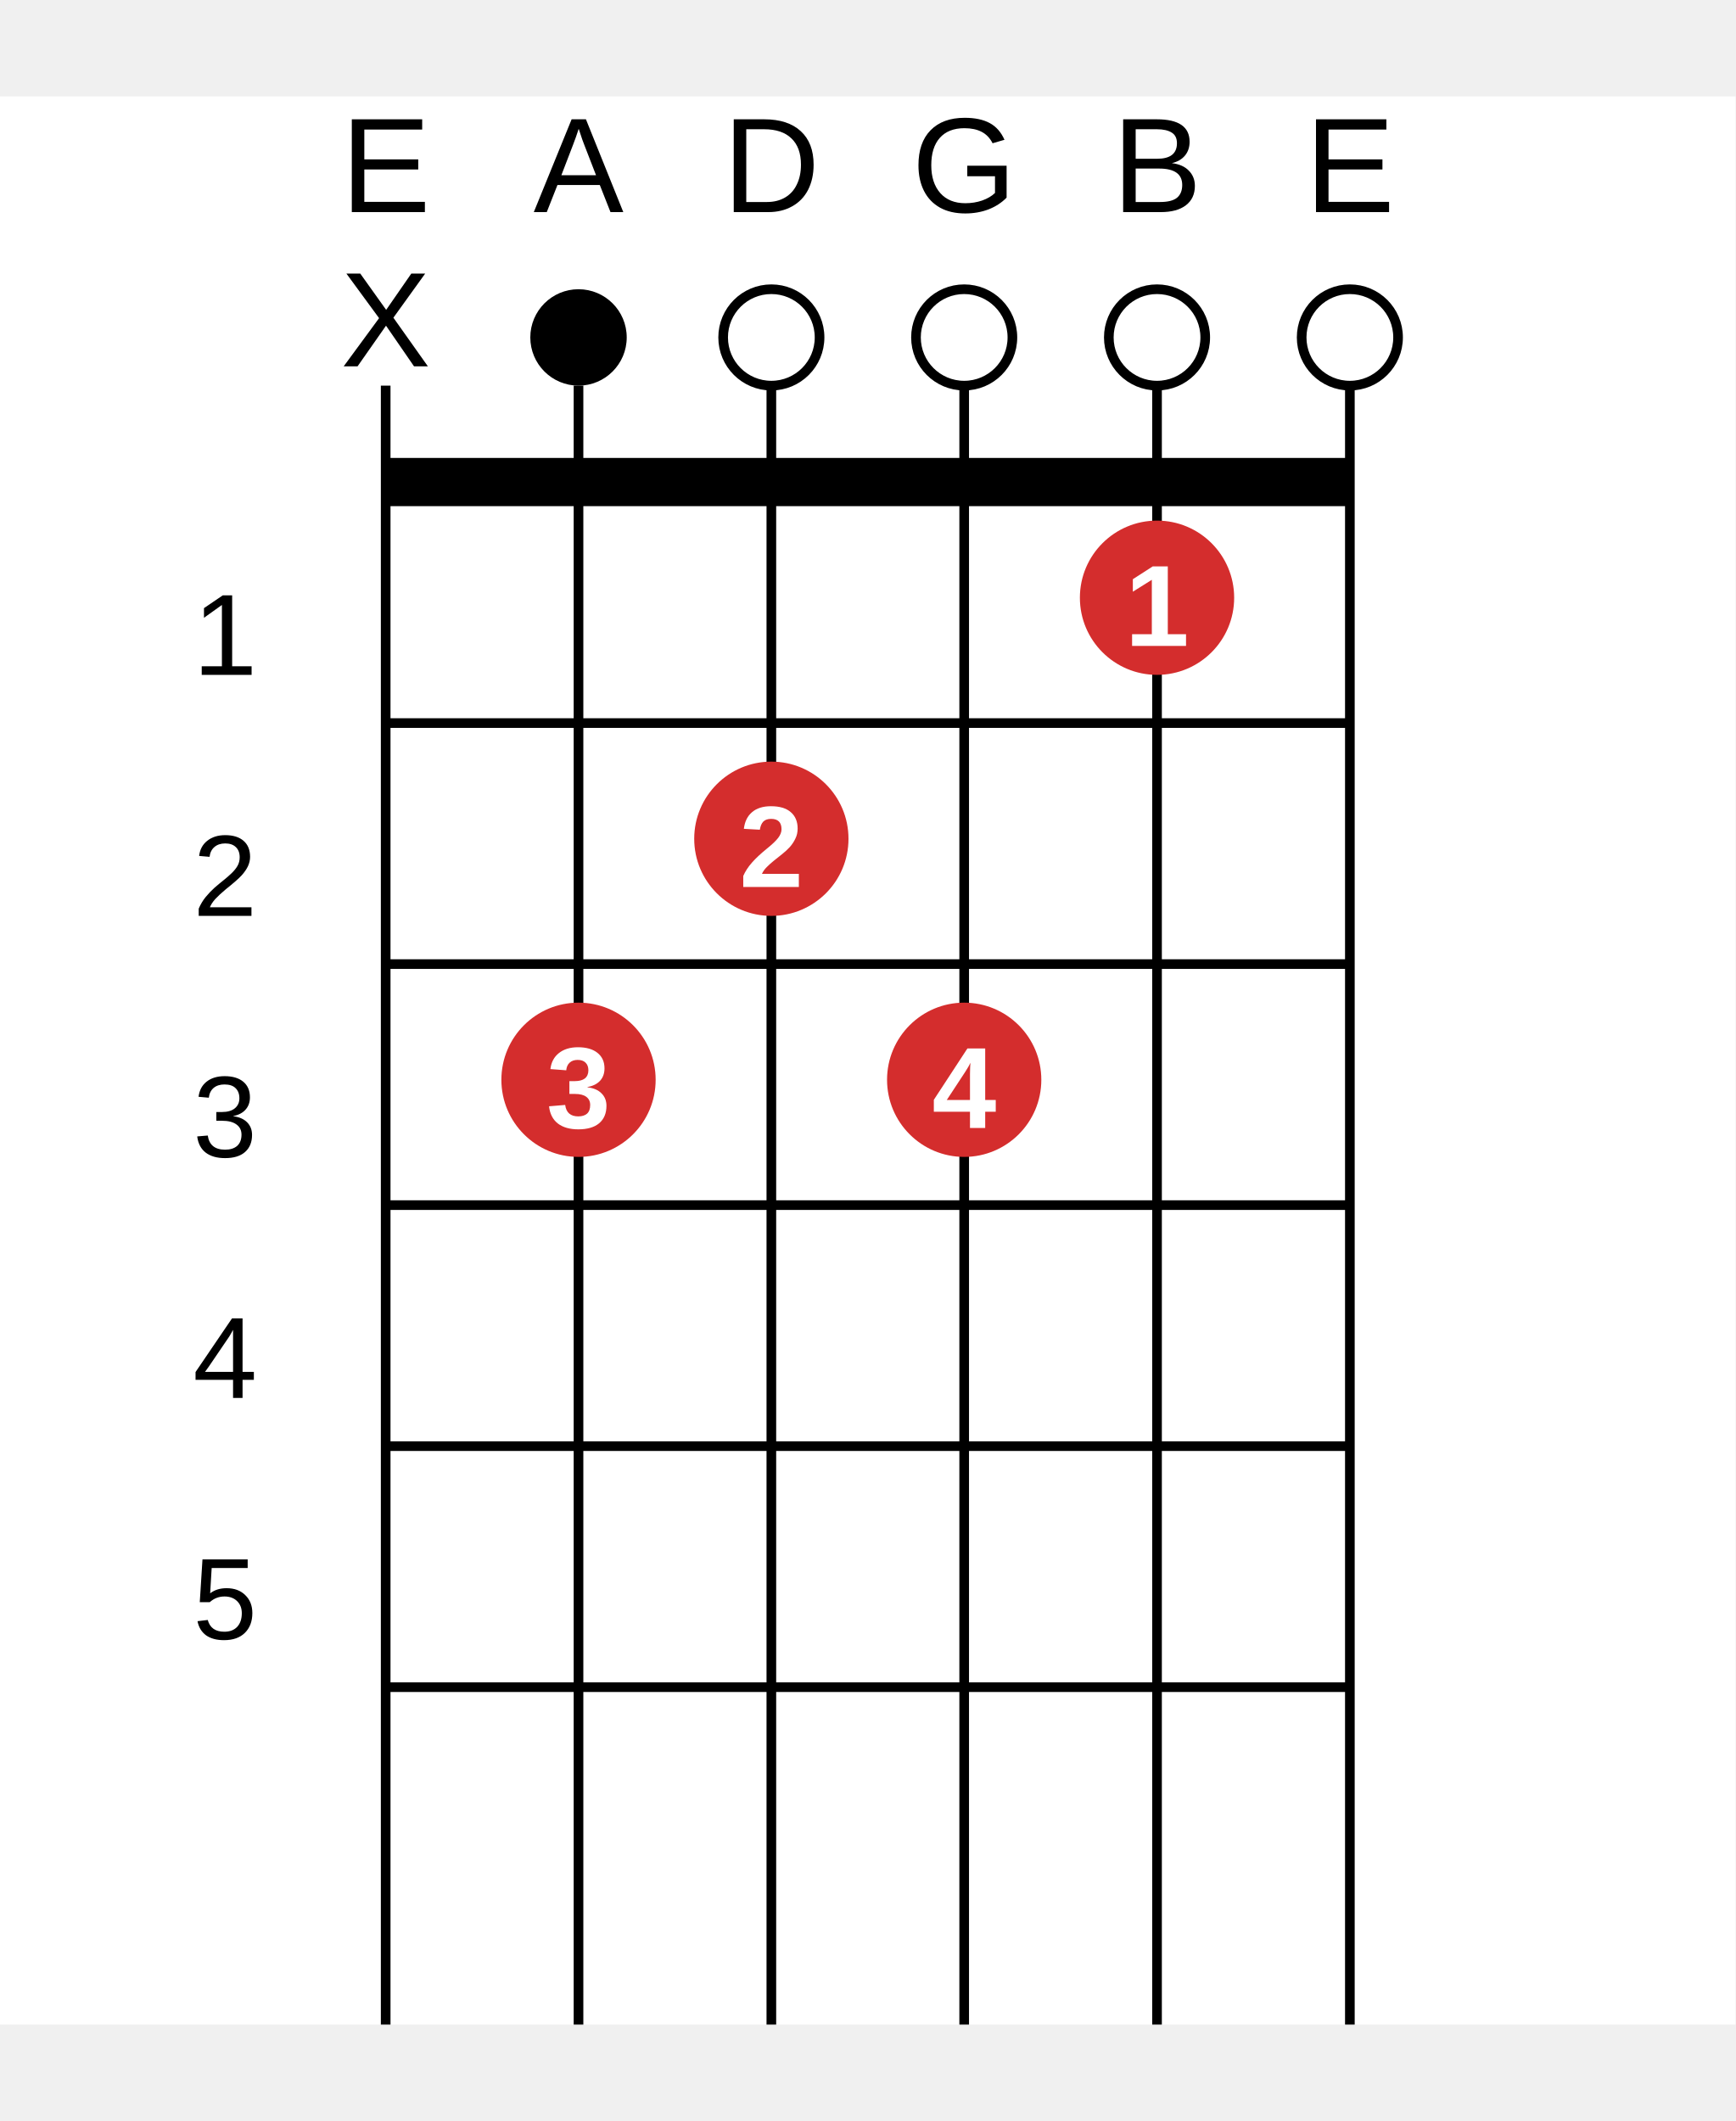
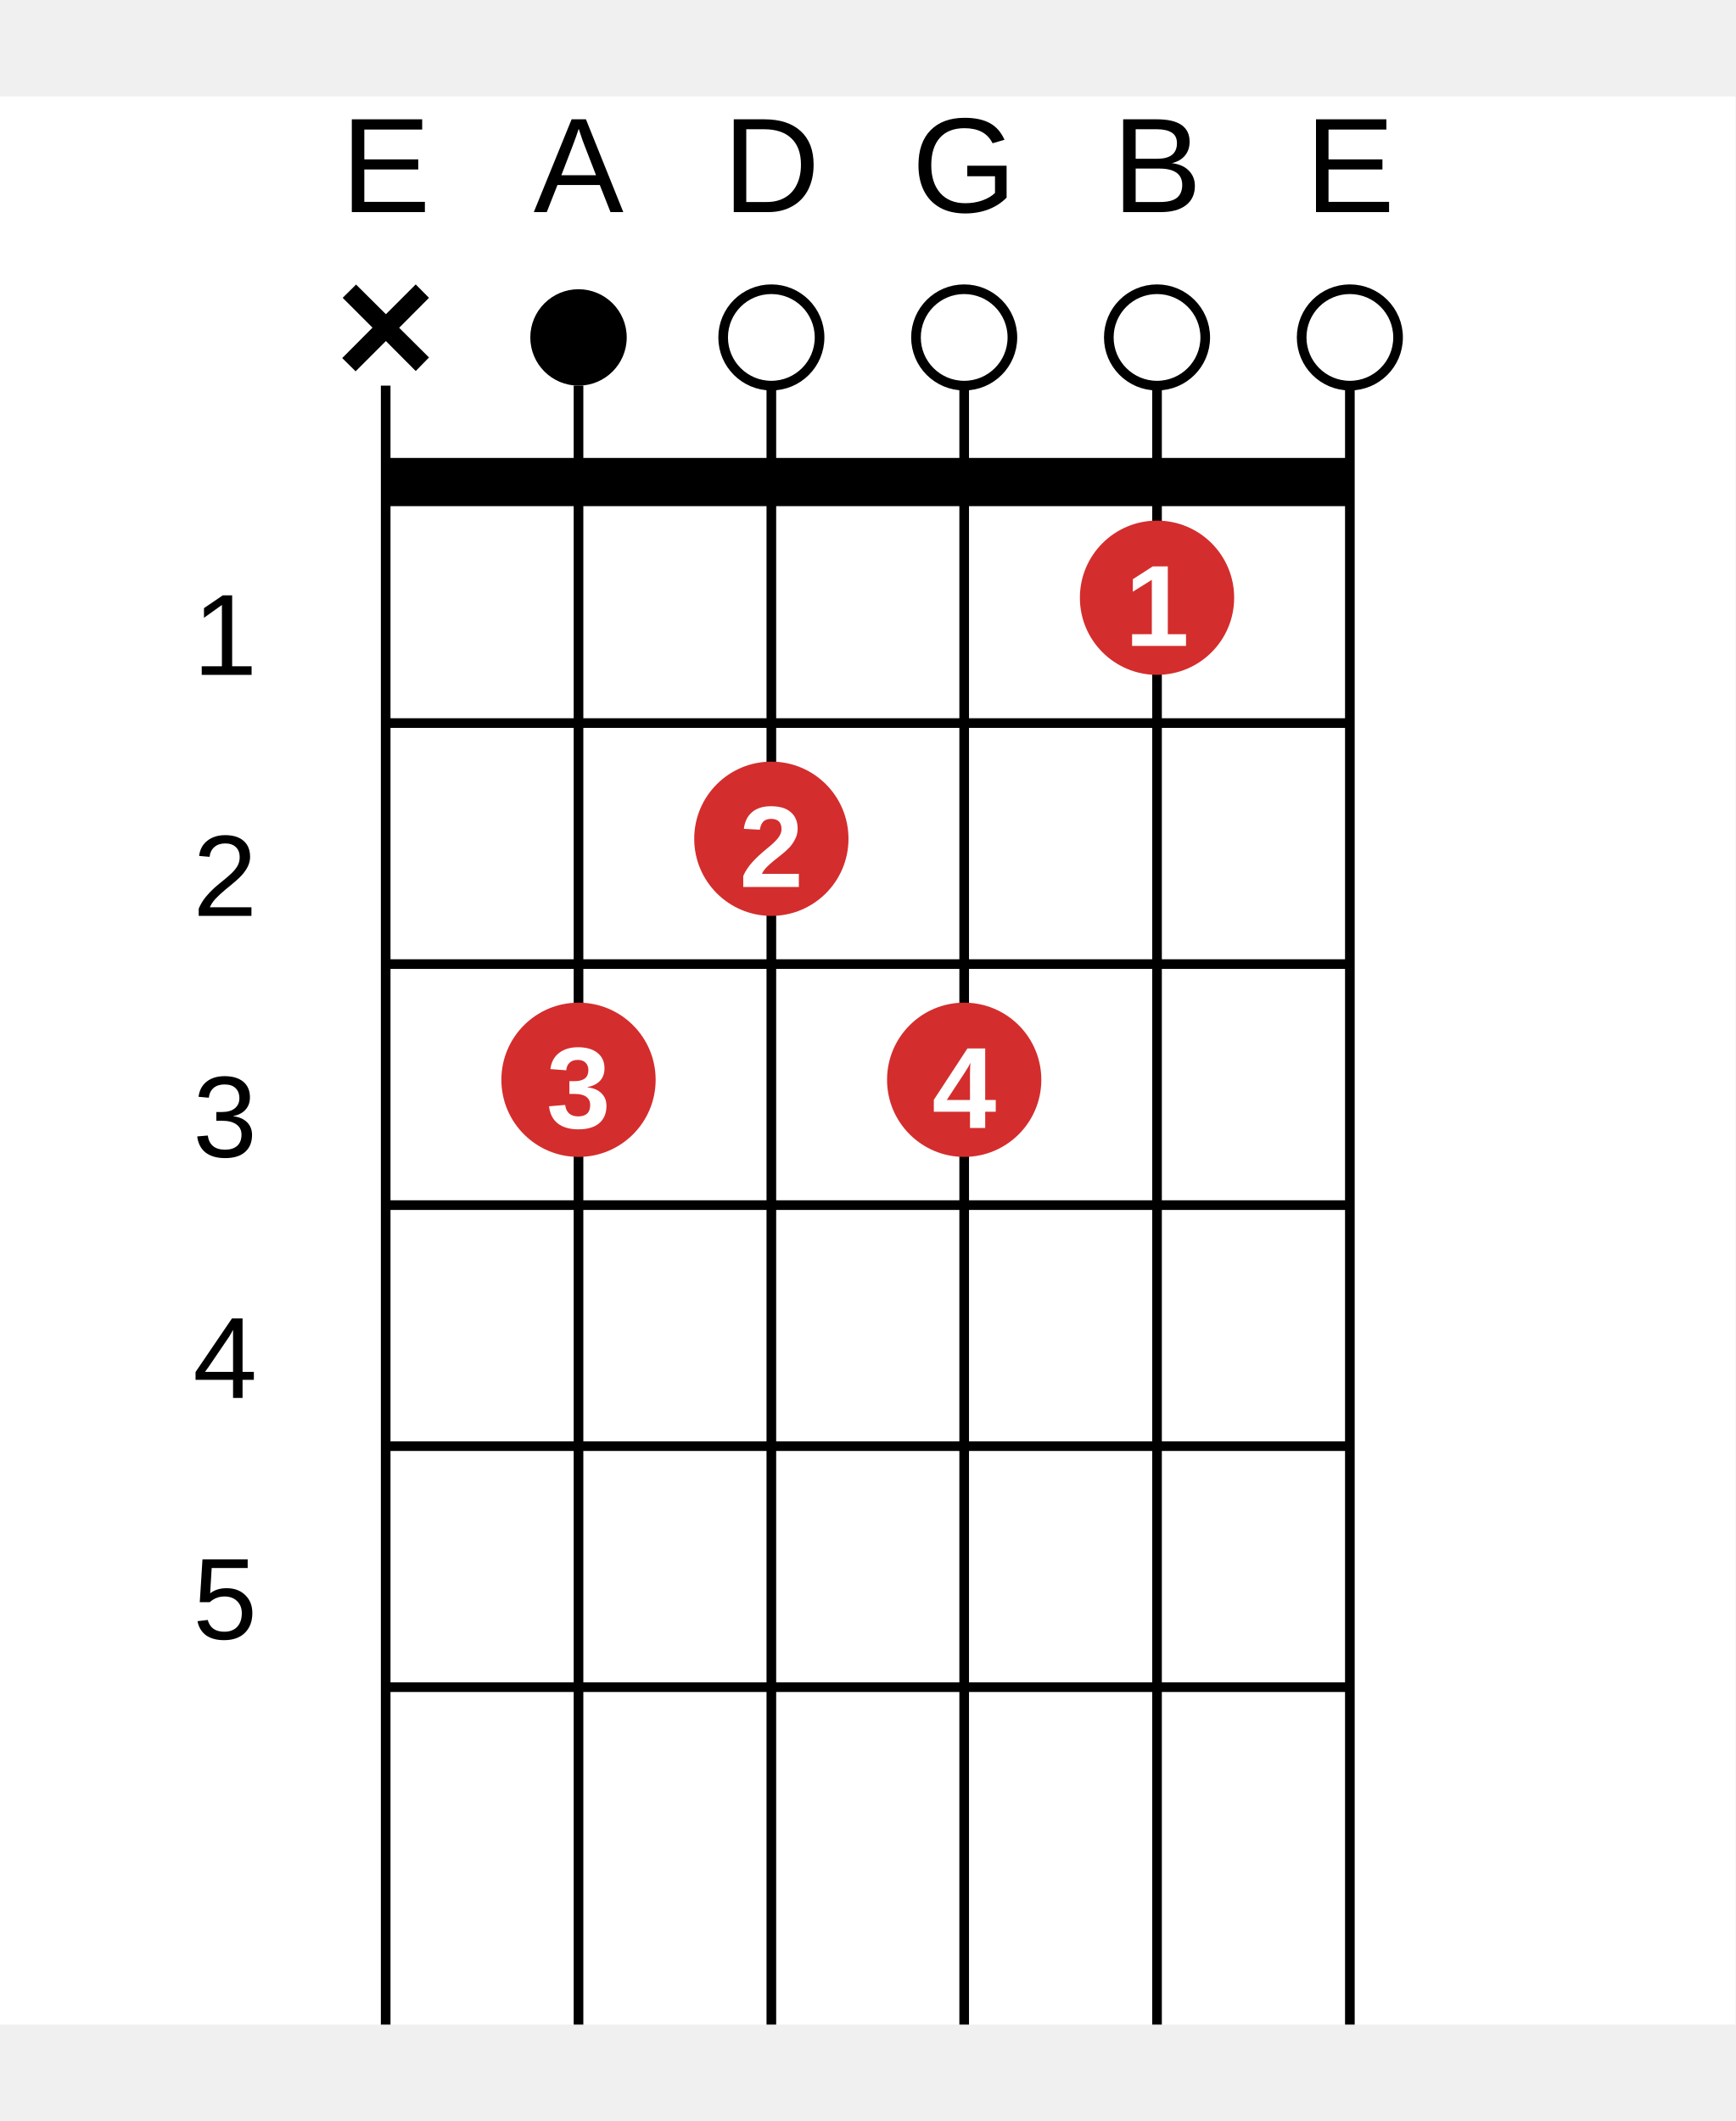
- <svg xmlns="http://www.w3.org/2000/svg" width="180" height="220" viewBox="0 0 180 220" aria-label="C7 modificado">
+ <svg xmlns="http://www.w3.org/2000/svg" width="180" height="220" viewBox="0 0 180 220" aria-label="C7">
  <g transform="translate(0, 10)">
    <rect width="180" height="200" fill="#fff" />
    <text x="40" y="12" font-size="14" font-family="Arial" fill="#000" text-anchor="middle">E</text>
    <text x="60" y="12" font-size="14" font-family="Arial" fill="#000" text-anchor="middle">A</text>
    <text x="80" y="12" font-size="14" font-family="Arial" fill="#000" text-anchor="middle">D</text>
    <text x="100" y="12" font-size="14" font-family="Arial" fill="#000" text-anchor="middle">G</text>
    <text x="120" y="12" font-size="14" font-family="Arial" fill="#000" text-anchor="middle">B</text>
    <text x="140" y="12" font-size="14" font-family="Arial" fill="#000" text-anchor="middle">E</text>
    <line x1="40" y1="30" x2="40" y2="200" stroke="#000" stroke-width="1" />
    <line x1="60" y1="30" x2="60" y2="200" stroke="#000" stroke-width="1" />
    <line x1="80" y1="30" x2="80" y2="200" stroke="#000" stroke-width="1" />
    <line x1="100" y1="30" x2="100" y2="200" stroke="#000" stroke-width="1" />
    <line x1="120" y1="30" x2="120" y2="200" stroke="#000" stroke-width="1" />
    <line x1="140" y1="30" x2="140" y2="200" stroke="#000" stroke-width="1" />
    <line x1="40" y1="40" x2="140" y2="40" stroke="#000" stroke-width="5" />
    <line x1="40" y1="65" x2="140" y2="65" stroke="#000" stroke-width="1" />
    <line x1="40" y1="90" x2="140" y2="90" stroke="#000" stroke-width="1" />
    <line x1="40" y1="115" x2="140" y2="115" stroke="#000" stroke-width="1" />
    <line x1="40" y1="140" x2="140" y2="140" stroke="#000" stroke-width="1" />
    <line x1="40" y1="165" x2="140" y2="165" stroke="#000" stroke-width="1" />
    <text x="20" y="60" font-size="12" font-family="Arial" fill="#000">1</text>
    <text x="20" y="85" font-size="12" font-family="Arial" fill="#000">2</text>
    <text x="20" y="110" font-size="12" font-family="Arial" fill="#000">3</text>
    <text x="20" y="135" font-size="12" font-family="Arial" fill="#000">4</text>
    <text x="20" y="160" font-size="12" font-family="Arial" fill="#000">5</text>
-     <text x="40" y="28" font-size="14" font-family="Arial" fill="#000" text-anchor="middle">X</text>
+     <text x="40" y="30" font-size="18" font-family="Arial" fill="#000" text-anchor="middle" font-weight="bold">×</text>
    <circle cx="60" cy="25" r="5" fill="black" />
    <circle cx="80" cy="25" r="5" fill="white" stroke="#000" stroke-width="1" />
    <circle cx="100" cy="25" r="5" fill="white" stroke="#000" stroke-width="1" />
    <circle cx="120" cy="25" r="5" fill="white" stroke="#000" stroke-width="1" />
    <circle cx="140" cy="25" r="5" fill="white" stroke="#000" stroke-width="1" />
    <circle cx="120" cy="52" r="8" fill="#D42D2D" />
    <text x="120" y="57" font-size="12" font-family="Arial" fill="#fff" text-anchor="middle" font-weight="bold">1</text>
    <circle cx="80" cy="77" r="8" fill="#D42D2D" />
    <text x="80" y="82" font-size="12" font-family="Arial" fill="#fff" text-anchor="middle" font-weight="bold">2</text>
    <circle cx="60" cy="102" r="8" fill="#D42D2D" />
    <text x="60" y="107" font-size="12" font-family="Arial" fill="#fff" text-anchor="middle" font-weight="bold">3</text>
    <circle cx="100" cy="102" r="8" fill="#D42D2D" />
    <text x="100" y="107" font-size="12" font-family="Arial" fill="#fff" text-anchor="middle" font-weight="bold">4</text>
  </g>
</svg>
